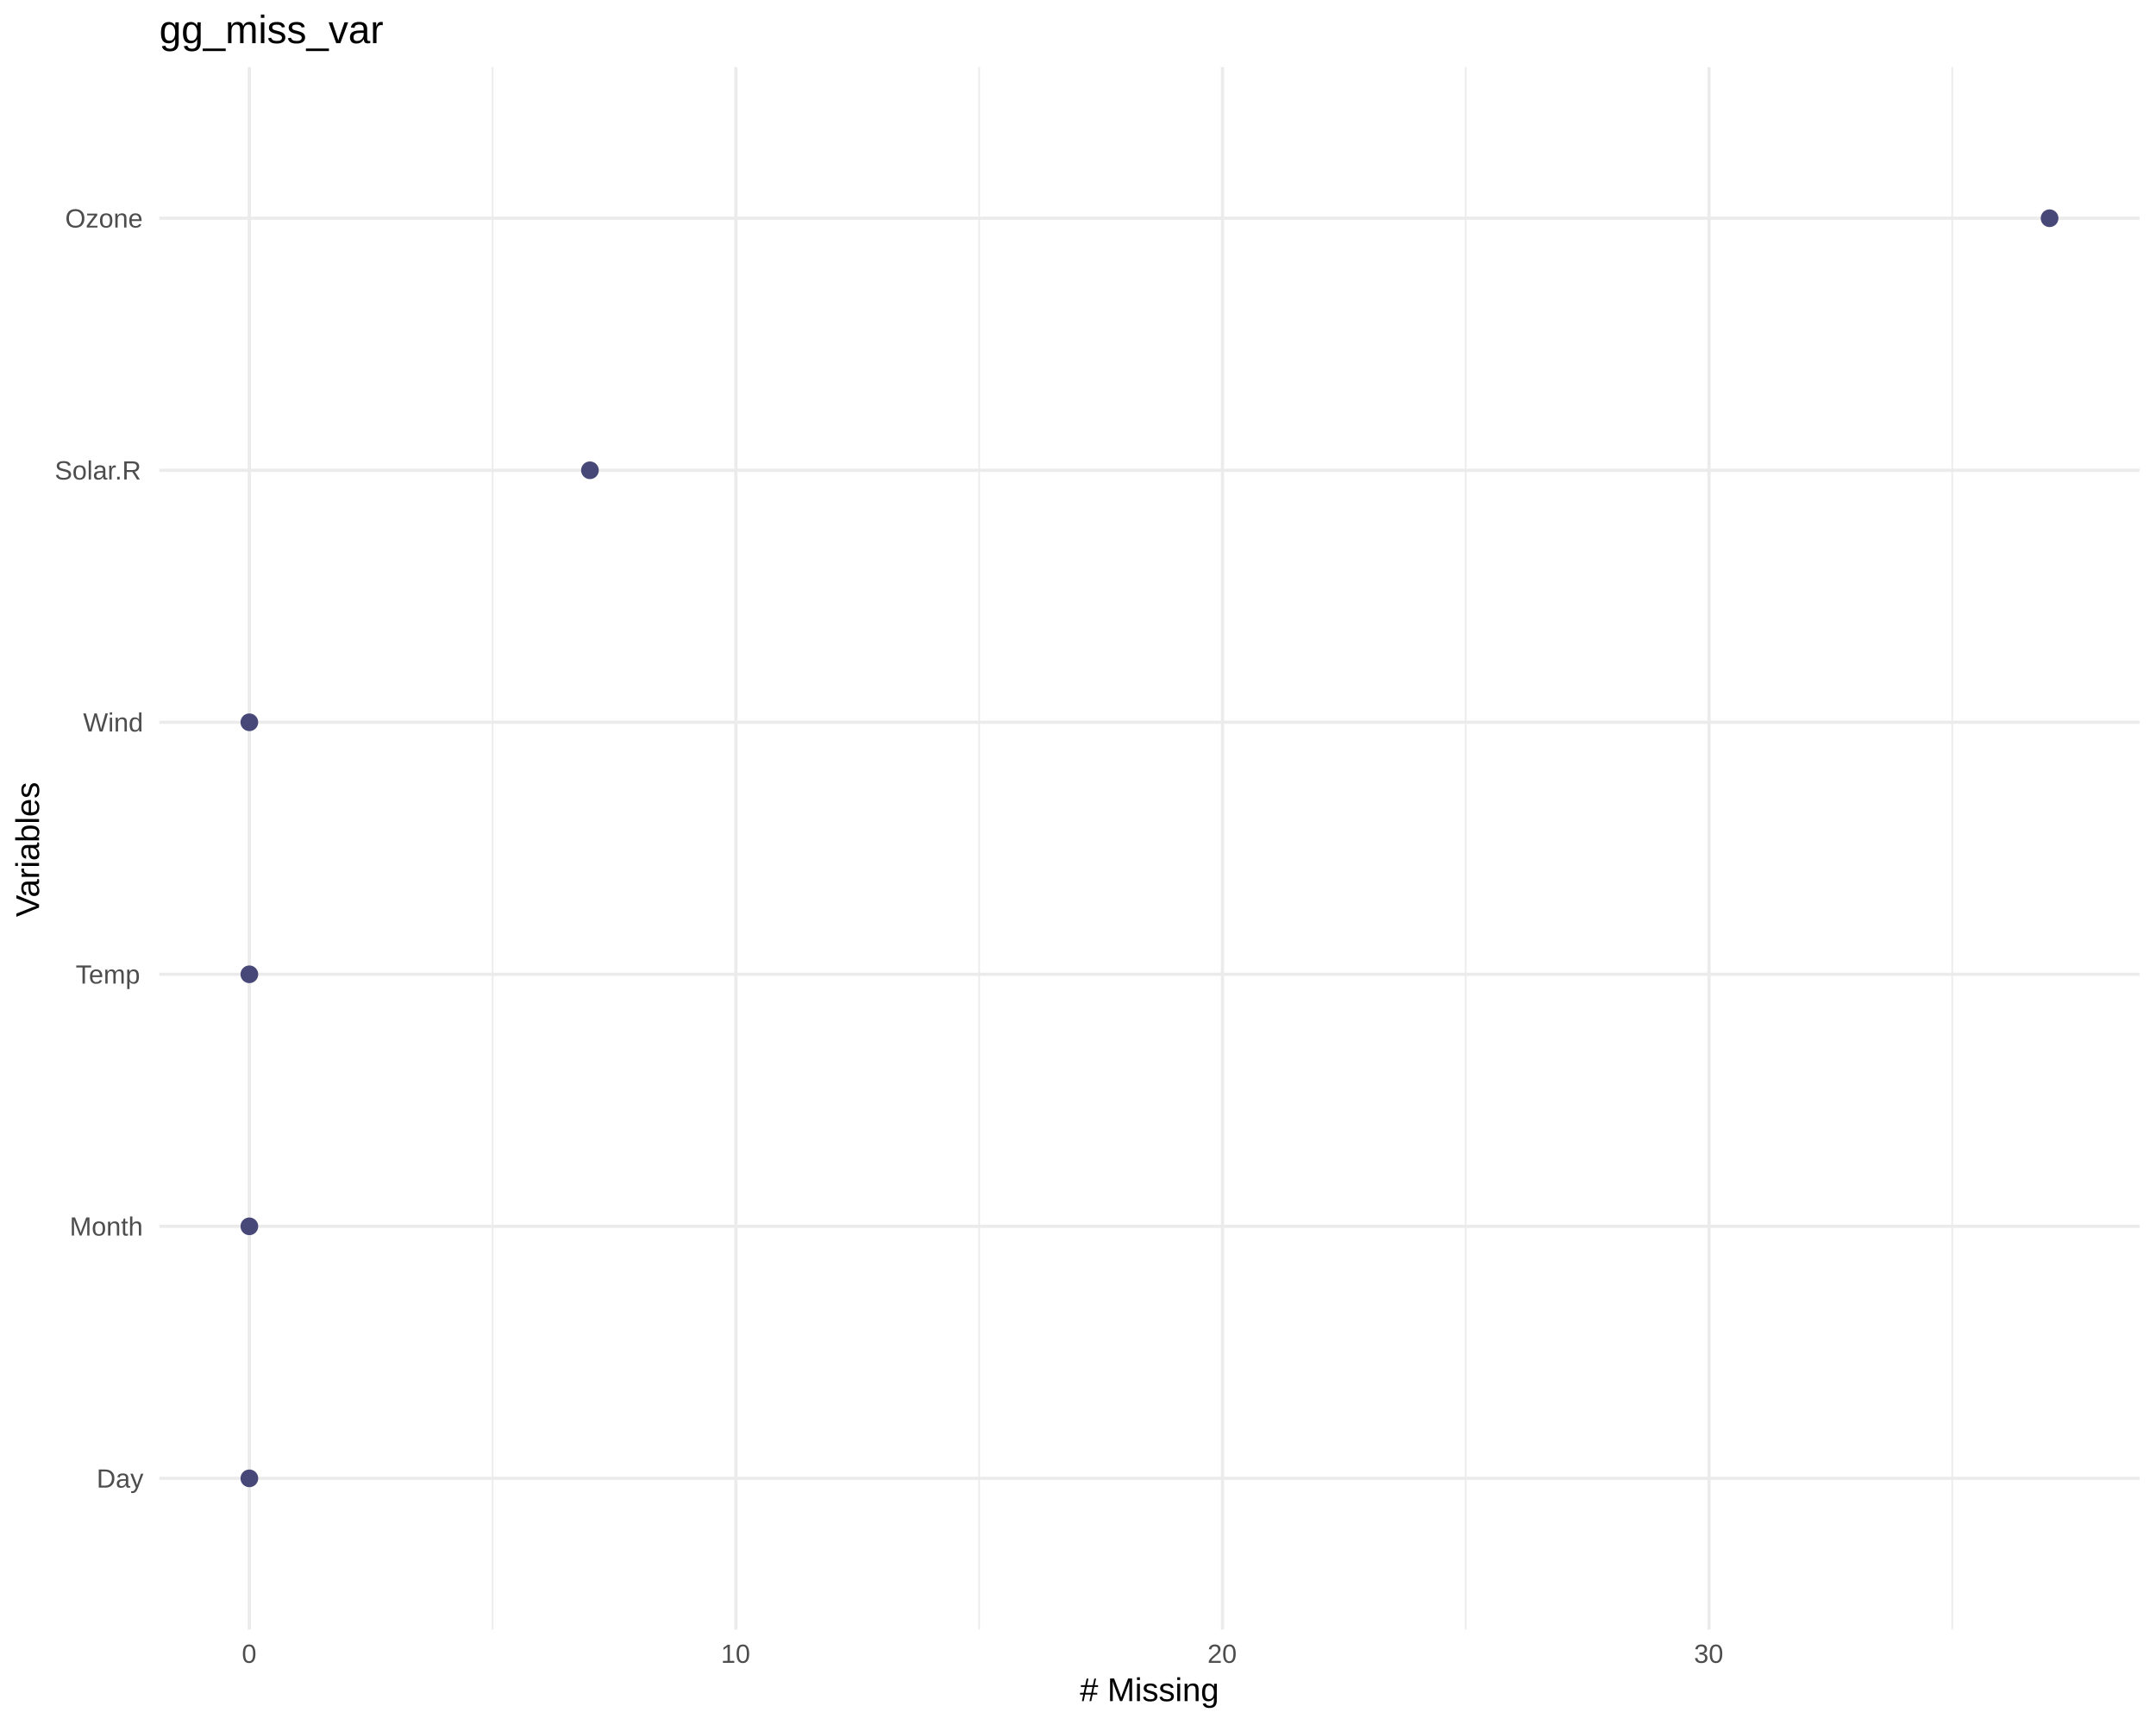
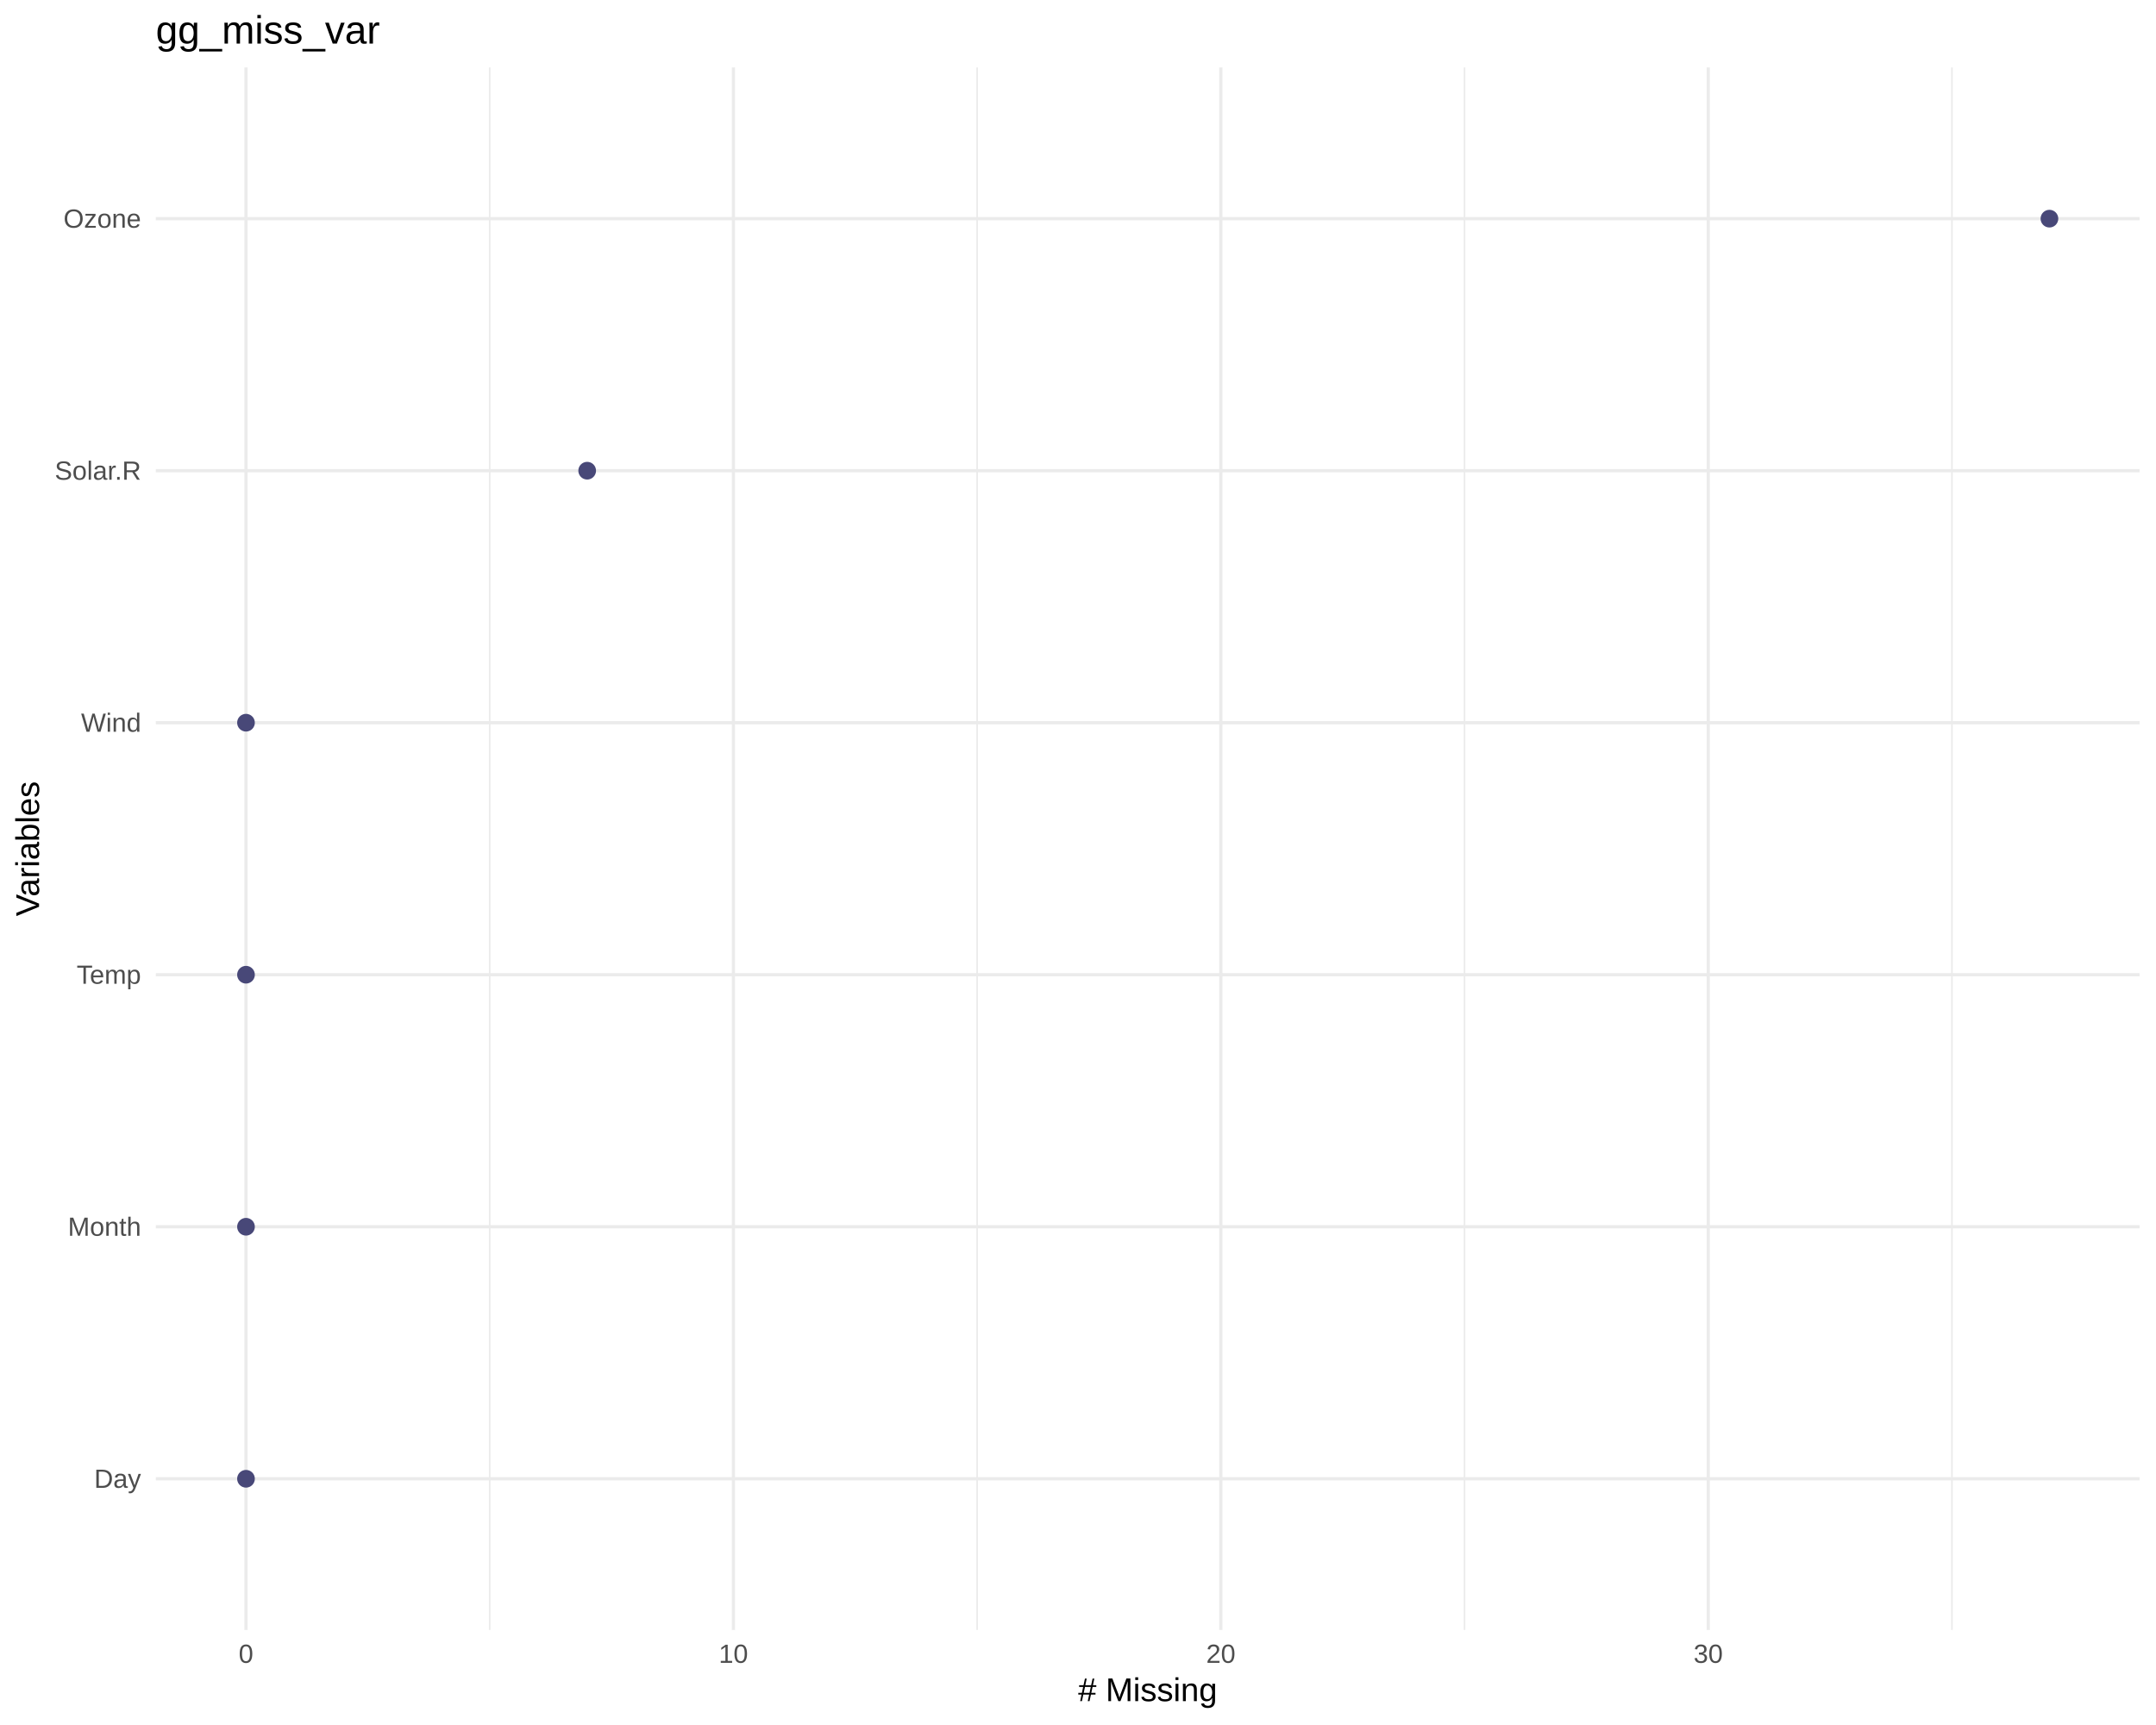
<svg xmlns="http://www.w3.org/2000/svg" viewBox="0 0 720.00 576.00">
  <defs>
    <style type="text/css">
-     line, polyline, path, rect, circle {
+     line, polyline, polygon, path, rect, circle {
      fill: none;
      stroke: #000000;
      stroke-linecap: round;
      stroke-linejoin: round;
      stroke-miterlimit: 10.00;
    }
  </style>
  </defs>
  <rect width="100%" height="100%" style="stroke: none; fill: #FFFFFF;" />
  <defs>
-     <clipPath id="cpNTMuMjA3OHw3MTQuNTIxfDU0NC4xMzF8MjIuMzgwOA==">
-       <rect x="53.21" y="22.38" width="661.31" height="521.75" />
+     <clipPath id="cpNTIuMDR8NzE0LjUyfDU0NC4yN3wyMi41Mg==">
+       <rect x="52.04" y="22.52" width="662.48" height="521.75" />
    </clipPath>
  </defs>
-   <polyline points="164.51,544.13 164.51,22.38 " style="stroke-width: 0.53; stroke: #EBEBEB; stroke-linecap: butt;" clip-path="url(#cpNTMuMjA3OHw3MTQuNTIxfDU0NC4xMzF8MjIuMzgwOA==)" />
-   <polyline points="326.99,544.13 326.99,22.38 " style="stroke-width: 0.53; stroke: #EBEBEB; stroke-linecap: butt;" clip-path="url(#cpNTMuMjA3OHw3MTQuNTIxfDU0NC4xMzF8MjIuMzgwOA==)" />
-   <polyline points="489.48,544.13 489.48,22.38 " style="stroke-width: 0.53; stroke: #EBEBEB; stroke-linecap: butt;" clip-path="url(#cpNTMuMjA3OHw3MTQuNTIxfDU0NC4xMzF8MjIuMzgwOA==)" />
-   <polyline points="651.96,544.13 651.96,22.38 " style="stroke-width: 0.53; stroke: #EBEBEB; stroke-linecap: butt;" clip-path="url(#cpNTMuMjA3OHw3MTQuNTIxfDU0NC4xMzF8MjIuMzgwOA==)" />
-   <polyline points="53.21,493.64 714.52,493.64 " style="stroke-width: 1.07; stroke: #EBEBEB; stroke-linecap: butt;" clip-path="url(#cpNTMuMjA3OHw3MTQuNTIxfDU0NC4xMzF8MjIuMzgwOA==)" />
-   <polyline points="53.21,409.49 714.52,409.49 " style="stroke-width: 1.07; stroke: #EBEBEB; stroke-linecap: butt;" clip-path="url(#cpNTMuMjA3OHw3MTQuNTIxfDU0NC4xMzF8MjIuMzgwOA==)" />
-   <polyline points="53.21,325.33 714.52,325.33 " style="stroke-width: 1.07; stroke: #EBEBEB; stroke-linecap: butt;" clip-path="url(#cpNTMuMjA3OHw3MTQuNTIxfDU0NC4xMzF8MjIuMzgwOA==)" />
-   <polyline points="53.21,241.18 714.52,241.18 " style="stroke-width: 1.07; stroke: #EBEBEB; stroke-linecap: butt;" clip-path="url(#cpNTMuMjA3OHw3MTQuNTIxfDU0NC4xMzF8MjIuMzgwOA==)" />
-   <polyline points="53.21,157.03 714.52,157.03 " style="stroke-width: 1.07; stroke: #EBEBEB; stroke-linecap: butt;" clip-path="url(#cpNTMuMjA3OHw3MTQuNTIxfDU0NC4xMzF8MjIuMzgwOA==)" />
-   <polyline points="53.21,72.87 714.52,72.87 " style="stroke-width: 1.07; stroke: #EBEBEB; stroke-linecap: butt;" clip-path="url(#cpNTMuMjA3OHw3MTQuNTIxfDU0NC4xMzF8MjIuMzgwOA==)" />
-   <polyline points="83.27,544.13 83.27,22.38 " style="stroke-width: 1.07; stroke: #EBEBEB; stroke-linecap: butt;" clip-path="url(#cpNTMuMjA3OHw3MTQuNTIxfDU0NC4xMzF8MjIuMzgwOA==)" />
-   <polyline points="245.75,544.13 245.75,22.38 " style="stroke-width: 1.07; stroke: #EBEBEB; stroke-linecap: butt;" clip-path="url(#cpNTMuMjA3OHw3MTQuNTIxfDU0NC4xMzF8MjIuMzgwOA==)" />
-   <polyline points="408.24,544.13 408.24,22.38 " style="stroke-width: 1.07; stroke: #EBEBEB; stroke-linecap: butt;" clip-path="url(#cpNTMuMjA3OHw3MTQuNTIxfDU0NC4xMzF8MjIuMzgwOA==)" />
-   <polyline points="570.72,544.13 570.72,22.38 " style="stroke-width: 1.07; stroke: #EBEBEB; stroke-linecap: butt;" clip-path="url(#cpNTMuMjA3OHw3MTQuNTIxfDU0NC4xMzF8MjIuMzgwOA==)" />
-   <rect x="83.27" y="493.64" width="0.00" height="0.00" style="stroke-width: 1.07; stroke: #484878; stroke-linecap: butt; fill: #484878;" clip-path="url(#cpNTMuMjA3OHw3MTQuNTIxfDU0NC4xMzF8MjIuMzgwOA==)" />
-   <rect x="83.27" y="409.49" width="0.00" height="0.00" style="stroke-width: 1.07; stroke: #484878; stroke-linecap: butt; fill: #484878;" clip-path="url(#cpNTMuMjA3OHw3MTQuNTIxfDU0NC4xMzF8MjIuMzgwOA==)" />
-   <rect x="83.27" y="325.33" width="0.00" height="0.00" style="stroke-width: 1.07; stroke: #484878; stroke-linecap: butt; fill: #484878;" clip-path="url(#cpNTMuMjA3OHw3MTQuNTIxfDU0NC4xMzF8MjIuMzgwOA==)" />
-   <rect x="83.27" y="241.18" width="0.00" height="0.00" style="stroke-width: 1.07; stroke: #484878; stroke-linecap: butt; fill: #484878;" clip-path="url(#cpNTMuMjA3OHw3MTQuNTIxfDU0NC4xMzF8MjIuMzgwOA==)" />
-   <rect x="83.27" y="157.03" width="113.74" height="0.00" style="stroke-width: 1.07; stroke: #484878; stroke-linecap: butt; fill: #484878;" clip-path="url(#cpNTMuMjA3OHw3MTQuNTIxfDU0NC4xMzF8MjIuMzgwOA==)" />
-   <rect x="83.27" y="72.87" width="601.19" height="0.00" style="stroke-width: 1.07; stroke: #484878; stroke-linecap: butt; fill: #484878;" clip-path="url(#cpNTMuMjA3OHw3MTQuNTIxfDU0NC4xMzF8MjIuMzgwOA==)" />
-   <circle cx="684.46" cy="72.87" r="1.95pt" style="stroke-width: 0.71; stroke: #484878; fill: #484878;" clip-path="url(#cpNTMuMjA3OHw3MTQuNTIxfDU0NC4xMzF8MjIuMzgwOA==)" />
-   <circle cx="197.01" cy="157.03" r="1.95pt" style="stroke-width: 0.71; stroke: #484878; fill: #484878;" clip-path="url(#cpNTMuMjA3OHw3MTQuNTIxfDU0NC4xMzF8MjIuMzgwOA==)" />
-   <circle cx="83.27" cy="241.18" r="1.95pt" style="stroke-width: 0.71; stroke: #484878; fill: #484878;" clip-path="url(#cpNTMuMjA3OHw3MTQuNTIxfDU0NC4xMzF8MjIuMzgwOA==)" />
-   <circle cx="83.27" cy="325.33" r="1.95pt" style="stroke-width: 0.71; stroke: #484878; fill: #484878;" clip-path="url(#cpNTMuMjA3OHw3MTQuNTIxfDU0NC4xMzF8MjIuMzgwOA==)" />
-   <circle cx="83.27" cy="409.49" r="1.95pt" style="stroke-width: 0.71; stroke: #484878; fill: #484878;" clip-path="url(#cpNTMuMjA3OHw3MTQuNTIxfDU0NC4xMzF8MjIuMzgwOA==)" />
-   <circle cx="83.27" cy="493.64" r="1.95pt" style="stroke-width: 0.71; stroke: #484878; fill: #484878;" clip-path="url(#cpNTMuMjA3OHw3MTQuNTIxfDU0NC4xMzF8MjIuMzgwOA==)" />
+   <polyline points="163.54,544.27 163.54,22.52 " style="stroke-width: 0.53; stroke: #EBEBEB; stroke-linecap: butt;" clip-path="url(#cpNTIuMDR8NzE0LjUyfDU0NC4yN3wyMi41Mg==)" />
+   <polyline points="326.31,544.27 326.31,22.52 " style="stroke-width: 0.53; stroke: #EBEBEB; stroke-linecap: butt;" clip-path="url(#cpNTIuMDR8NzE0LjUyfDU0NC4yN3wyMi41Mg==)" />
+   <polyline points="489.08,544.27 489.08,22.52 " style="stroke-width: 0.53; stroke: #EBEBEB; stroke-linecap: butt;" clip-path="url(#cpNTIuMDR8NzE0LjUyfDU0NC4yN3wyMi41Mg==)" />
+   <polyline points="651.85,544.27 651.85,22.52 " style="stroke-width: 0.53; stroke: #EBEBEB; stroke-linecap: butt;" clip-path="url(#cpNTIuMDR8NzE0LjUyfDU0NC4yN3wyMi41Mg==)" />
+   <polyline points="52.04,493.78 714.52,493.78 " style="stroke-width: 1.07; stroke: #EBEBEB; stroke-linecap: butt;" clip-path="url(#cpNTIuMDR8NzE0LjUyfDU0NC4yN3wyMi41Mg==)" />
+   <polyline points="52.04,409.63 714.52,409.63 " style="stroke-width: 1.07; stroke: #EBEBEB; stroke-linecap: butt;" clip-path="url(#cpNTIuMDR8NzE0LjUyfDU0NC4yN3wyMi41Mg==)" />
+   <polyline points="52.04,325.47 714.52,325.47 " style="stroke-width: 1.07; stroke: #EBEBEB; stroke-linecap: butt;" clip-path="url(#cpNTIuMDR8NzE0LjUyfDU0NC4yN3wyMi41Mg==)" />
+   <polyline points="52.04,241.32 714.52,241.32 " style="stroke-width: 1.07; stroke: #EBEBEB; stroke-linecap: butt;" clip-path="url(#cpNTIuMDR8NzE0LjUyfDU0NC4yN3wyMi41Mg==)" />
+   <polyline points="52.04,157.17 714.52,157.17 " style="stroke-width: 1.07; stroke: #EBEBEB; stroke-linecap: butt;" clip-path="url(#cpNTIuMDR8NzE0LjUyfDU0NC4yN3wyMi41Mg==)" />
+   <polyline points="52.04,73.01 714.52,73.01 " style="stroke-width: 1.07; stroke: #EBEBEB; stroke-linecap: butt;" clip-path="url(#cpNTIuMDR8NzE0LjUyfDU0NC4yN3wyMi41Mg==)" />
+   <polyline points="82.15,544.27 82.15,22.52 " style="stroke-width: 1.07; stroke: #EBEBEB; stroke-linecap: butt;" clip-path="url(#cpNTIuMDR8NzE0LjUyfDU0NC4yN3wyMi41Mg==)" />
+   <polyline points="244.93,544.27 244.93,22.52 " style="stroke-width: 1.07; stroke: #EBEBEB; stroke-linecap: butt;" clip-path="url(#cpNTIuMDR8NzE0LjUyfDU0NC4yN3wyMi41Mg==)" />
+   <polyline points="407.70,544.27 407.70,22.52 " style="stroke-width: 1.07; stroke: #EBEBEB; stroke-linecap: butt;" clip-path="url(#cpNTIuMDR8NzE0LjUyfDU0NC4yN3wyMi41Mg==)" />
+   <polyline points="570.47,544.27 570.47,22.52 " style="stroke-width: 1.07; stroke: #EBEBEB; stroke-linecap: butt;" clip-path="url(#cpNTIuMDR8NzE0LjUyfDU0NC4yN3wyMi41Mg==)" />
+   <rect x="82.15" y="493.78" width="0.00" height="0.00" style="stroke-width: 1.07; stroke: #484878; stroke-linecap: butt; fill: #484878;" clip-path="url(#cpNTIuMDR8NzE0LjUyfDU0NC4yN3wyMi41Mg==)" />
+   <rect x="82.15" y="409.63" width="0.00" height="0.00" style="stroke-width: 1.07; stroke: #484878; stroke-linecap: butt; fill: #484878;" clip-path="url(#cpNTIuMDR8NzE0LjUyfDU0NC4yN3wyMi41Mg==)" />
+   <rect x="82.15" y="325.47" width="0.00" height="0.00" style="stroke-width: 1.07; stroke: #484878; stroke-linecap: butt; fill: #484878;" clip-path="url(#cpNTIuMDR8NzE0LjUyfDU0NC4yN3wyMi41Mg==)" />
+   <rect x="82.15" y="241.32" width="0.00" height="0.00" style="stroke-width: 1.07; stroke: #484878; stroke-linecap: butt; fill: #484878;" clip-path="url(#cpNTIuMDR8NzE0LjUyfDU0NC4yN3wyMi41Mg==)" />
+   <rect x="82.15" y="157.17" width="113.94" height="0.00" style="stroke-width: 1.07; stroke: #484878; stroke-linecap: butt; fill: #484878;" clip-path="url(#cpNTIuMDR8NzE0LjUyfDU0NC4yN3wyMi41Mg==)" />
+   <rect x="82.15" y="73.01" width="602.25" height="0.00" style="stroke-width: 1.07; stroke: #484878; stroke-linecap: butt; fill: #484878;" clip-path="url(#cpNTIuMDR8NzE0LjUyfDU0NC4yN3wyMi41Mg==)" />
+   <circle cx="684.41" cy="73.01" r="1.95pt" style="stroke-width: 0.71; stroke: #484878; fill: #484878;" clip-path="url(#cpNTIuMDR8NzE0LjUyfDU0NC4yN3wyMi41Mg==)" />
+   <circle cx="196.09" cy="157.17" r="1.95pt" style="stroke-width: 0.71; stroke: #484878; fill: #484878;" clip-path="url(#cpNTIuMDR8NzE0LjUyfDU0NC4yN3wyMi41Mg==)" />
+   <circle cx="82.15" cy="241.32" r="1.95pt" style="stroke-width: 0.71; stroke: #484878; fill: #484878;" clip-path="url(#cpNTIuMDR8NzE0LjUyfDU0NC4yN3wyMi41Mg==)" />
+   <circle cx="82.15" cy="325.47" r="1.95pt" style="stroke-width: 0.71; stroke: #484878; fill: #484878;" clip-path="url(#cpNTIuMDR8NzE0LjUyfDU0NC4yN3wyMi41Mg==)" />
+   <circle cx="82.15" cy="409.63" r="1.95pt" style="stroke-width: 0.71; stroke: #484878; fill: #484878;" clip-path="url(#cpNTIuMDR8NzE0LjUyfDU0NC4yN3wyMi41Mg==)" />
+   <circle cx="82.15" cy="493.78" r="1.95pt" style="stroke-width: 0.71; stroke: #484878; fill: #484878;" clip-path="url(#cpNTIuMDR8NzE0LjUyfDU0NC4yN3wyMi41Mg==)" />
  <defs>
-     <clipPath id="cpMHw3MjB8NTc2fDA=">
+     <clipPath id="cpMC4wMHw3MjAuMDB8NTc2LjAwfDAuMDA=">
      <rect x="0.00" y="0.00" width="720.00" height="576.00" />
    </clipPath>
  </defs>
-   <g clip-path="url(#cpMHw3MjB8NTc2fDA=)">
-     <text x="32.27" y="496.73" style="font-size: 8.80px; fill: #4D4D4D; font-family: Liberation Sans;" textLength="16.00px" lengthAdjust="spacingAndGlyphs">Day</text>
+   <g clip-path="url(#cpMC4wMHw3MjAuMDB8NTc2LjAwfDAuMDA=)">
+     <text x="31.45" y="496.80" style="font-size: 8.80px; fill: #4D4D4D; font-family: Liberation Sans;" textLength="15.66px" lengthAdjust="spacingAndGlyphs">Day</text>
  </g>
-   <g clip-path="url(#cpMHw3MjB8NTc2fDA=)">
-     <text x="23.26" y="412.58" style="font-size: 8.80px; fill: #4D4D4D; font-family: Liberation Sans;" textLength="25.01px" lengthAdjust="spacingAndGlyphs">Month</text>
+   <g clip-path="url(#cpMC4wMHw3MjAuMDB8NTc2LjAwfDAuMDA=)">
+     <text x="22.67" y="412.65" style="font-size: 8.80px; fill: #4D4D4D; font-family: Liberation Sans;" textLength="24.44px" lengthAdjust="spacingAndGlyphs">Month</text>
  </g>
-   <g clip-path="url(#cpMHw3MjB8NTc2fDA=)">
-     <text x="25.27" y="328.43" style="font-size: 8.80px; fill: #4D4D4D; font-family: Liberation Sans;" textLength="23.01px" lengthAdjust="spacingAndGlyphs">Temp</text>
+   <g clip-path="url(#cpMC4wMHw3MjAuMDB8NTc2LjAwfDAuMDA=)">
+     <text x="25.59" y="328.50" style="font-size: 8.80px; fill: #4D4D4D; font-family: Liberation Sans;" textLength="21.52px" lengthAdjust="spacingAndGlyphs">Temp</text>
  </g>
-   <g clip-path="url(#cpMHw3MjB8NTc2fDA=)">
-     <text x="27.77" y="244.27" style="font-size: 8.80px; fill: #4D4D4D; font-family: Liberation Sans;" textLength="20.50px" lengthAdjust="spacingAndGlyphs">Wind</text>
+   <g clip-path="url(#cpMC4wMHw3MjAuMDB8NTc2LjAwfDAuMDA=)">
+     <text x="27.08" y="244.34" style="font-size: 8.80px; fill: #4D4D4D; font-family: Liberation Sans;" textLength="20.03px" lengthAdjust="spacingAndGlyphs">Wind</text>
  </g>
-   <g clip-path="url(#cpMHw3MjB8NTc2fDA=)">
-     <text x="18.27" y="160.12" style="font-size: 8.80px; fill: #4D4D4D; font-family: Liberation Sans;" textLength="30.01px" lengthAdjust="spacingAndGlyphs">Solar.R</text>
+   <g clip-path="url(#cpMC4wMHw3MjAuMDB8NTc2LjAwfDAuMDA=)">
+     <text x="18.27" y="160.19" style="font-size: 8.80px; fill: #4D4D4D; font-family: Liberation Sans;" textLength="28.84px" lengthAdjust="spacingAndGlyphs">Solar.R</text>
  </g>
-   <g clip-path="url(#cpMHw3MjB8NTc2fDA=)">
-     <text x="21.76" y="75.97" style="font-size: 8.80px; fill: #4D4D4D; font-family: Liberation Sans;" textLength="26.52px" lengthAdjust="spacingAndGlyphs">Ozone</text>
+   <g clip-path="url(#cpMC4wMHw3MjAuMDB8NTc2LjAwfDAuMDA=)">
+     <text x="21.19" y="76.04" style="font-size: 8.80px; fill: #4D4D4D; font-family: Liberation Sans;" textLength="25.92px" lengthAdjust="spacingAndGlyphs">Ozone</text>
  </g>
-   <g clip-path="url(#cpMHw3MjB8NTc2fDA=)">
-     <text x="80.76" y="555.25" style="font-size: 8.80px; fill: #4D4D4D; font-family: Liberation Sans;" textLength="5.01px" lengthAdjust="spacingAndGlyphs">0</text>
+   <g clip-path="url(#cpMC4wMHw3MjAuMDB8NTc2LjAwfDAuMDA=)">
+     <text x="79.71" y="555.25" style="font-size: 8.80px; fill: #4D4D4D; font-family: Liberation Sans;" textLength="4.89px" lengthAdjust="spacingAndGlyphs">0</text>
  </g>
-   <g clip-path="url(#cpMHw3MjB8NTc2fDA=)">
-     <text x="240.75" y="555.25" style="font-size: 8.80px; fill: #4D4D4D; font-family: Liberation Sans;" textLength="10.01px" lengthAdjust="spacingAndGlyphs">10</text>
+   <g clip-path="url(#cpMC4wMHw3MjAuMDB8NTc2LjAwfDAuMDA=)">
+     <text x="240.03" y="555.25" style="font-size: 8.80px; fill: #4D4D4D; font-family: Liberation Sans;" textLength="9.78px" lengthAdjust="spacingAndGlyphs">10</text>
  </g>
-   <g clip-path="url(#cpMHw3MjB8NTc2fDA=)">
-     <text x="403.23" y="555.25" style="font-size: 8.80px; fill: #4D4D4D; font-family: Liberation Sans;" textLength="10.01px" lengthAdjust="spacingAndGlyphs">20</text>
+   <g clip-path="url(#cpMC4wMHw3MjAuMDB8NTc2LjAwfDAuMDA=)">
+     <text x="402.81" y="555.25" style="font-size: 8.80px; fill: #4D4D4D; font-family: Liberation Sans;" textLength="9.78px" lengthAdjust="spacingAndGlyphs">20</text>
  </g>
-   <g clip-path="url(#cpMHw3MjB8NTc2fDA=)">
-     <text x="565.72" y="555.25" style="font-size: 8.80px; fill: #4D4D4D; font-family: Liberation Sans;" textLength="10.01px" lengthAdjust="spacingAndGlyphs">30</text>
+   <g clip-path="url(#cpMC4wMHw3MjAuMDB8NTc2LjAwfDAuMDA=)">
+     <text x="565.58" y="555.25" style="font-size: 8.80px; fill: #4D4D4D; font-family: Liberation Sans;" textLength="9.78px" lengthAdjust="spacingAndGlyphs">30</text>
  </g>
-   <g clip-path="url(#cpMHw3MjB8NTc2fDA=)">
-     <text x="360.63" y="568.04" style="font-size: 11.00px; font-family: Liberation Sans;" textLength="46.46px" lengthAdjust="spacingAndGlyphs"># Missing</text>
+   <g clip-path="url(#cpMC4wMHw3MjAuMDB8NTc2LjAwfDAuMDA=)">
+     <text x="360.05" y="568.04" style="font-size: 11.00px; font-family: Liberation Sans;" textLength="46.47px" lengthAdjust="spacingAndGlyphs"># Missing</text>
  </g>
-   <g clip-path="url(#cpMHw3MjB8NTc2fDA=)">
-     <text transform="translate(13.04,306.18) rotate(-90)" style="font-size: 11.00px; font-family: Liberation Sans;" textLength="45.86px" lengthAdjust="spacingAndGlyphs">Variables</text>
+   <g clip-path="url(#cpMC4wMHw3MjAuMDB8NTc2LjAwfDAuMDA=)">
+     <text transform="translate(13.04,305.93) rotate(-90)" style="font-size: 11.00px; font-family: Liberation Sans;" textLength="45.06px" lengthAdjust="spacingAndGlyphs">Variables</text>
  </g>
-   <g clip-path="url(#cpMHw3MjB8NTc2fDA=)">
-     <text x="53.21" y="14.42" style="font-size: 13.20px; font-family: Liberation Sans;" textLength="73.70px" lengthAdjust="spacingAndGlyphs">gg_miss_var</text>
+   <g clip-path="url(#cpMC4wMHw3MjAuMDB8NTc2LjAwfDAuMDA=)">
+     <text x="52.04" y="14.56" style="font-size: 13.20px; font-family: Liberation Sans;" textLength="74.73px" lengthAdjust="spacingAndGlyphs">gg_miss_var</text>
  </g>
</svg>
